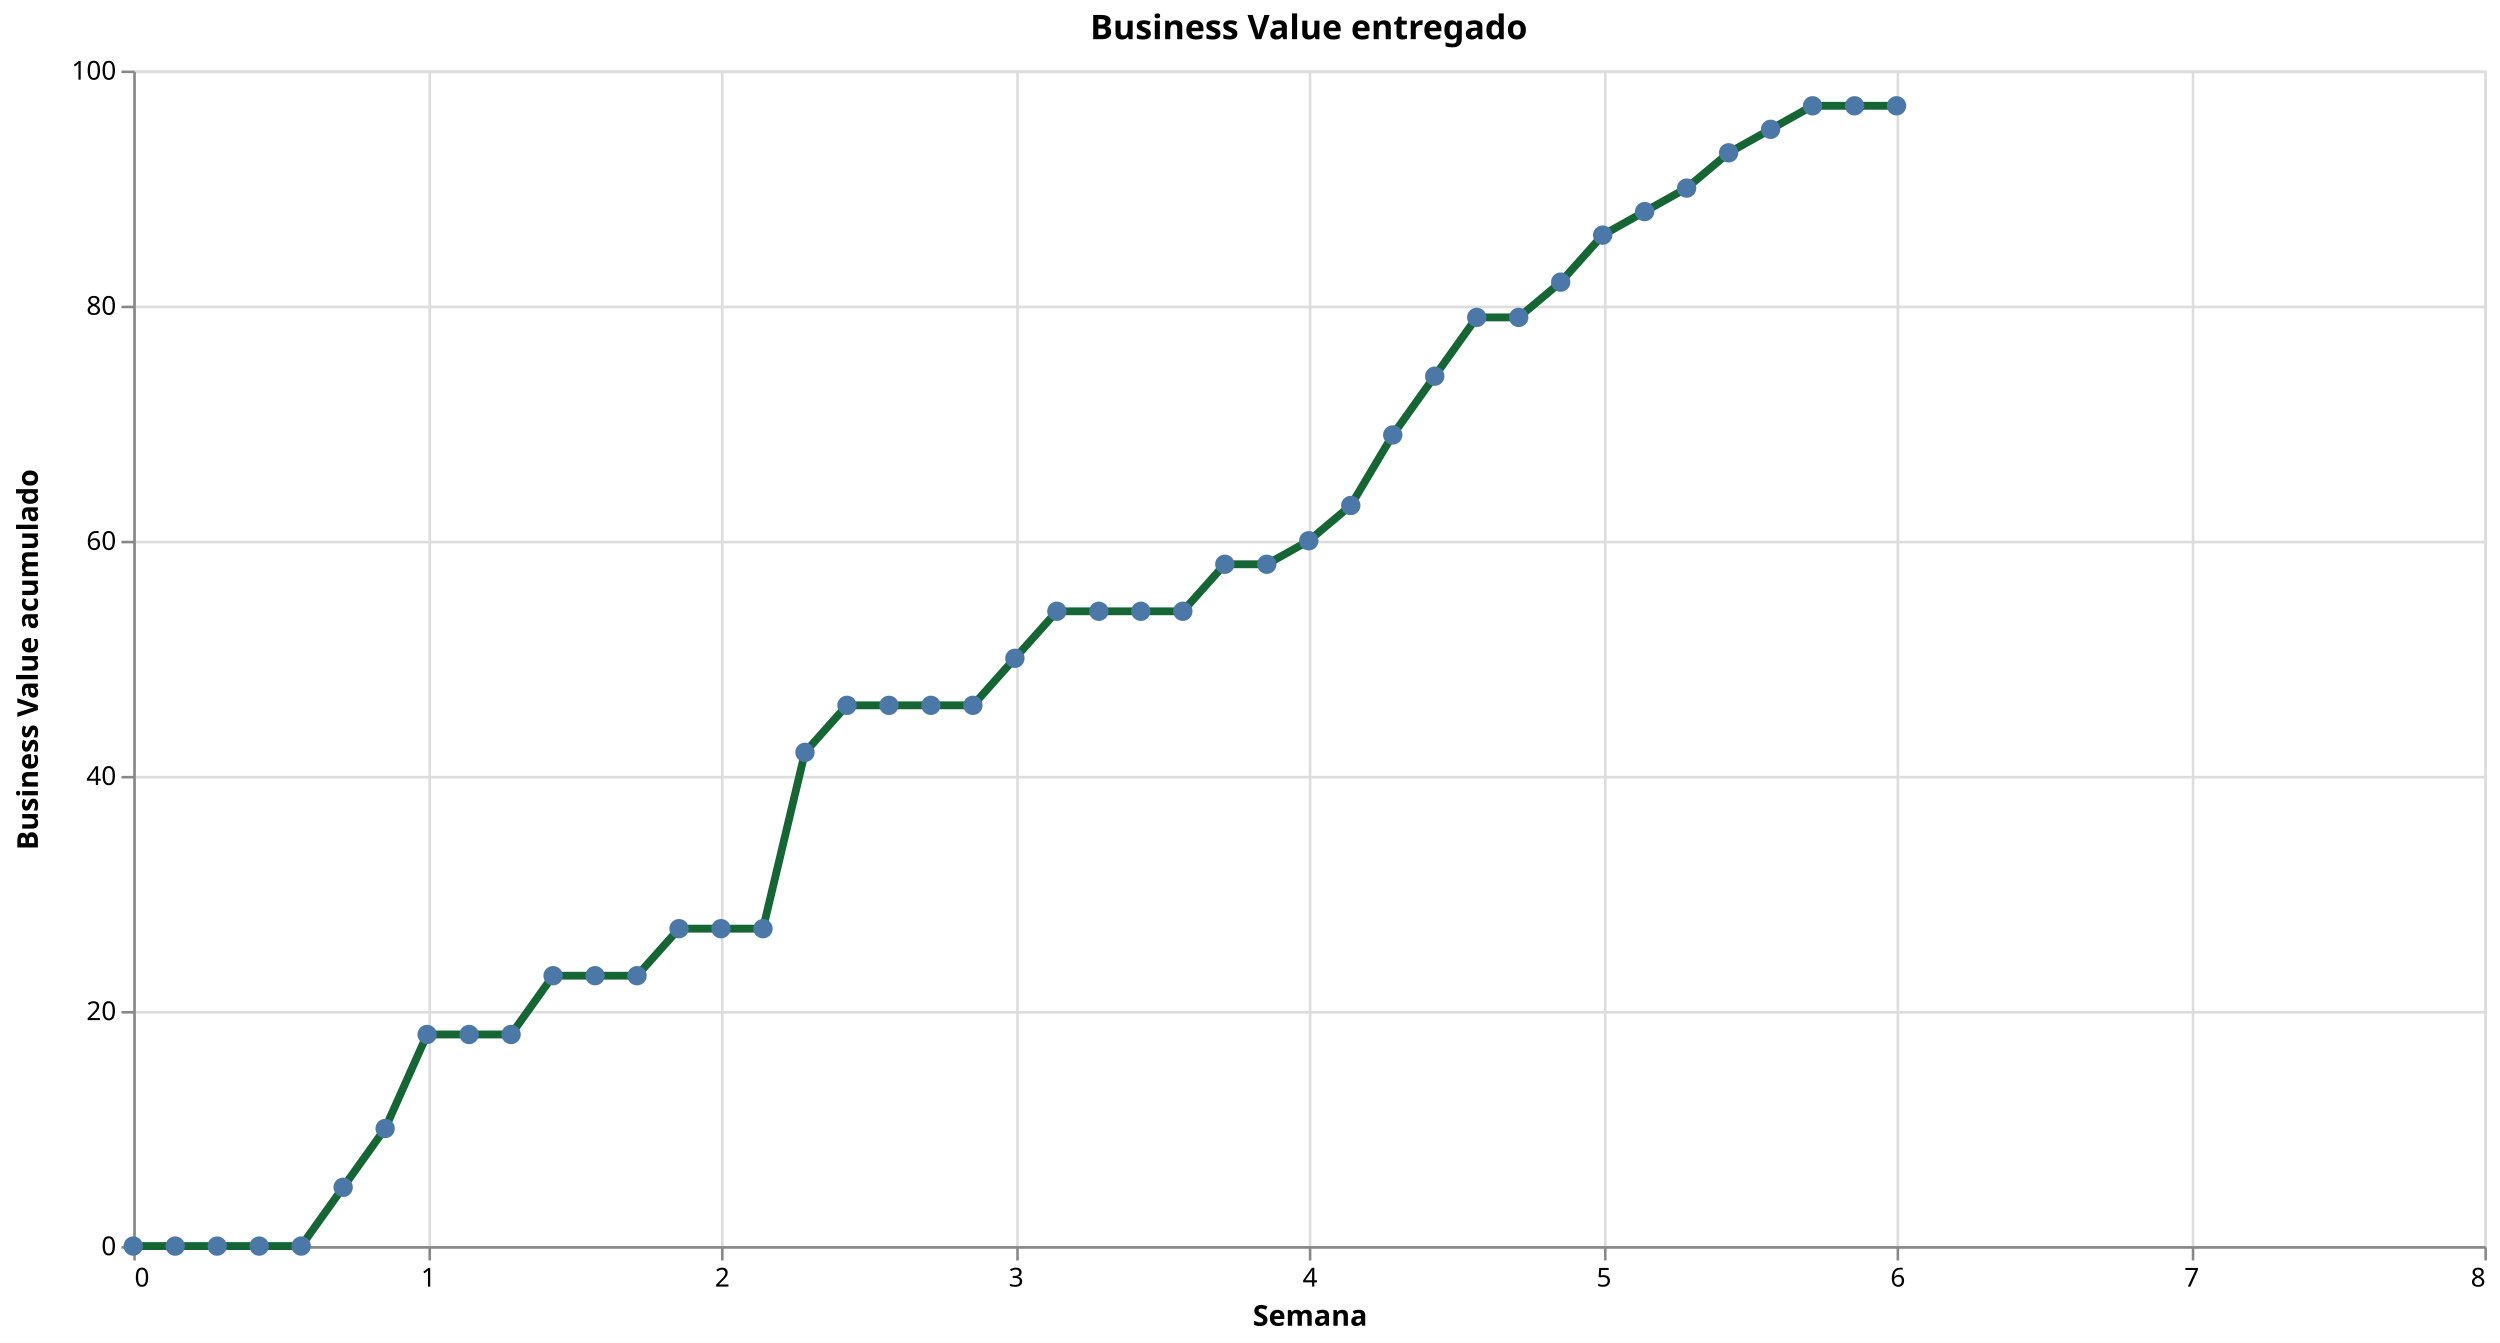
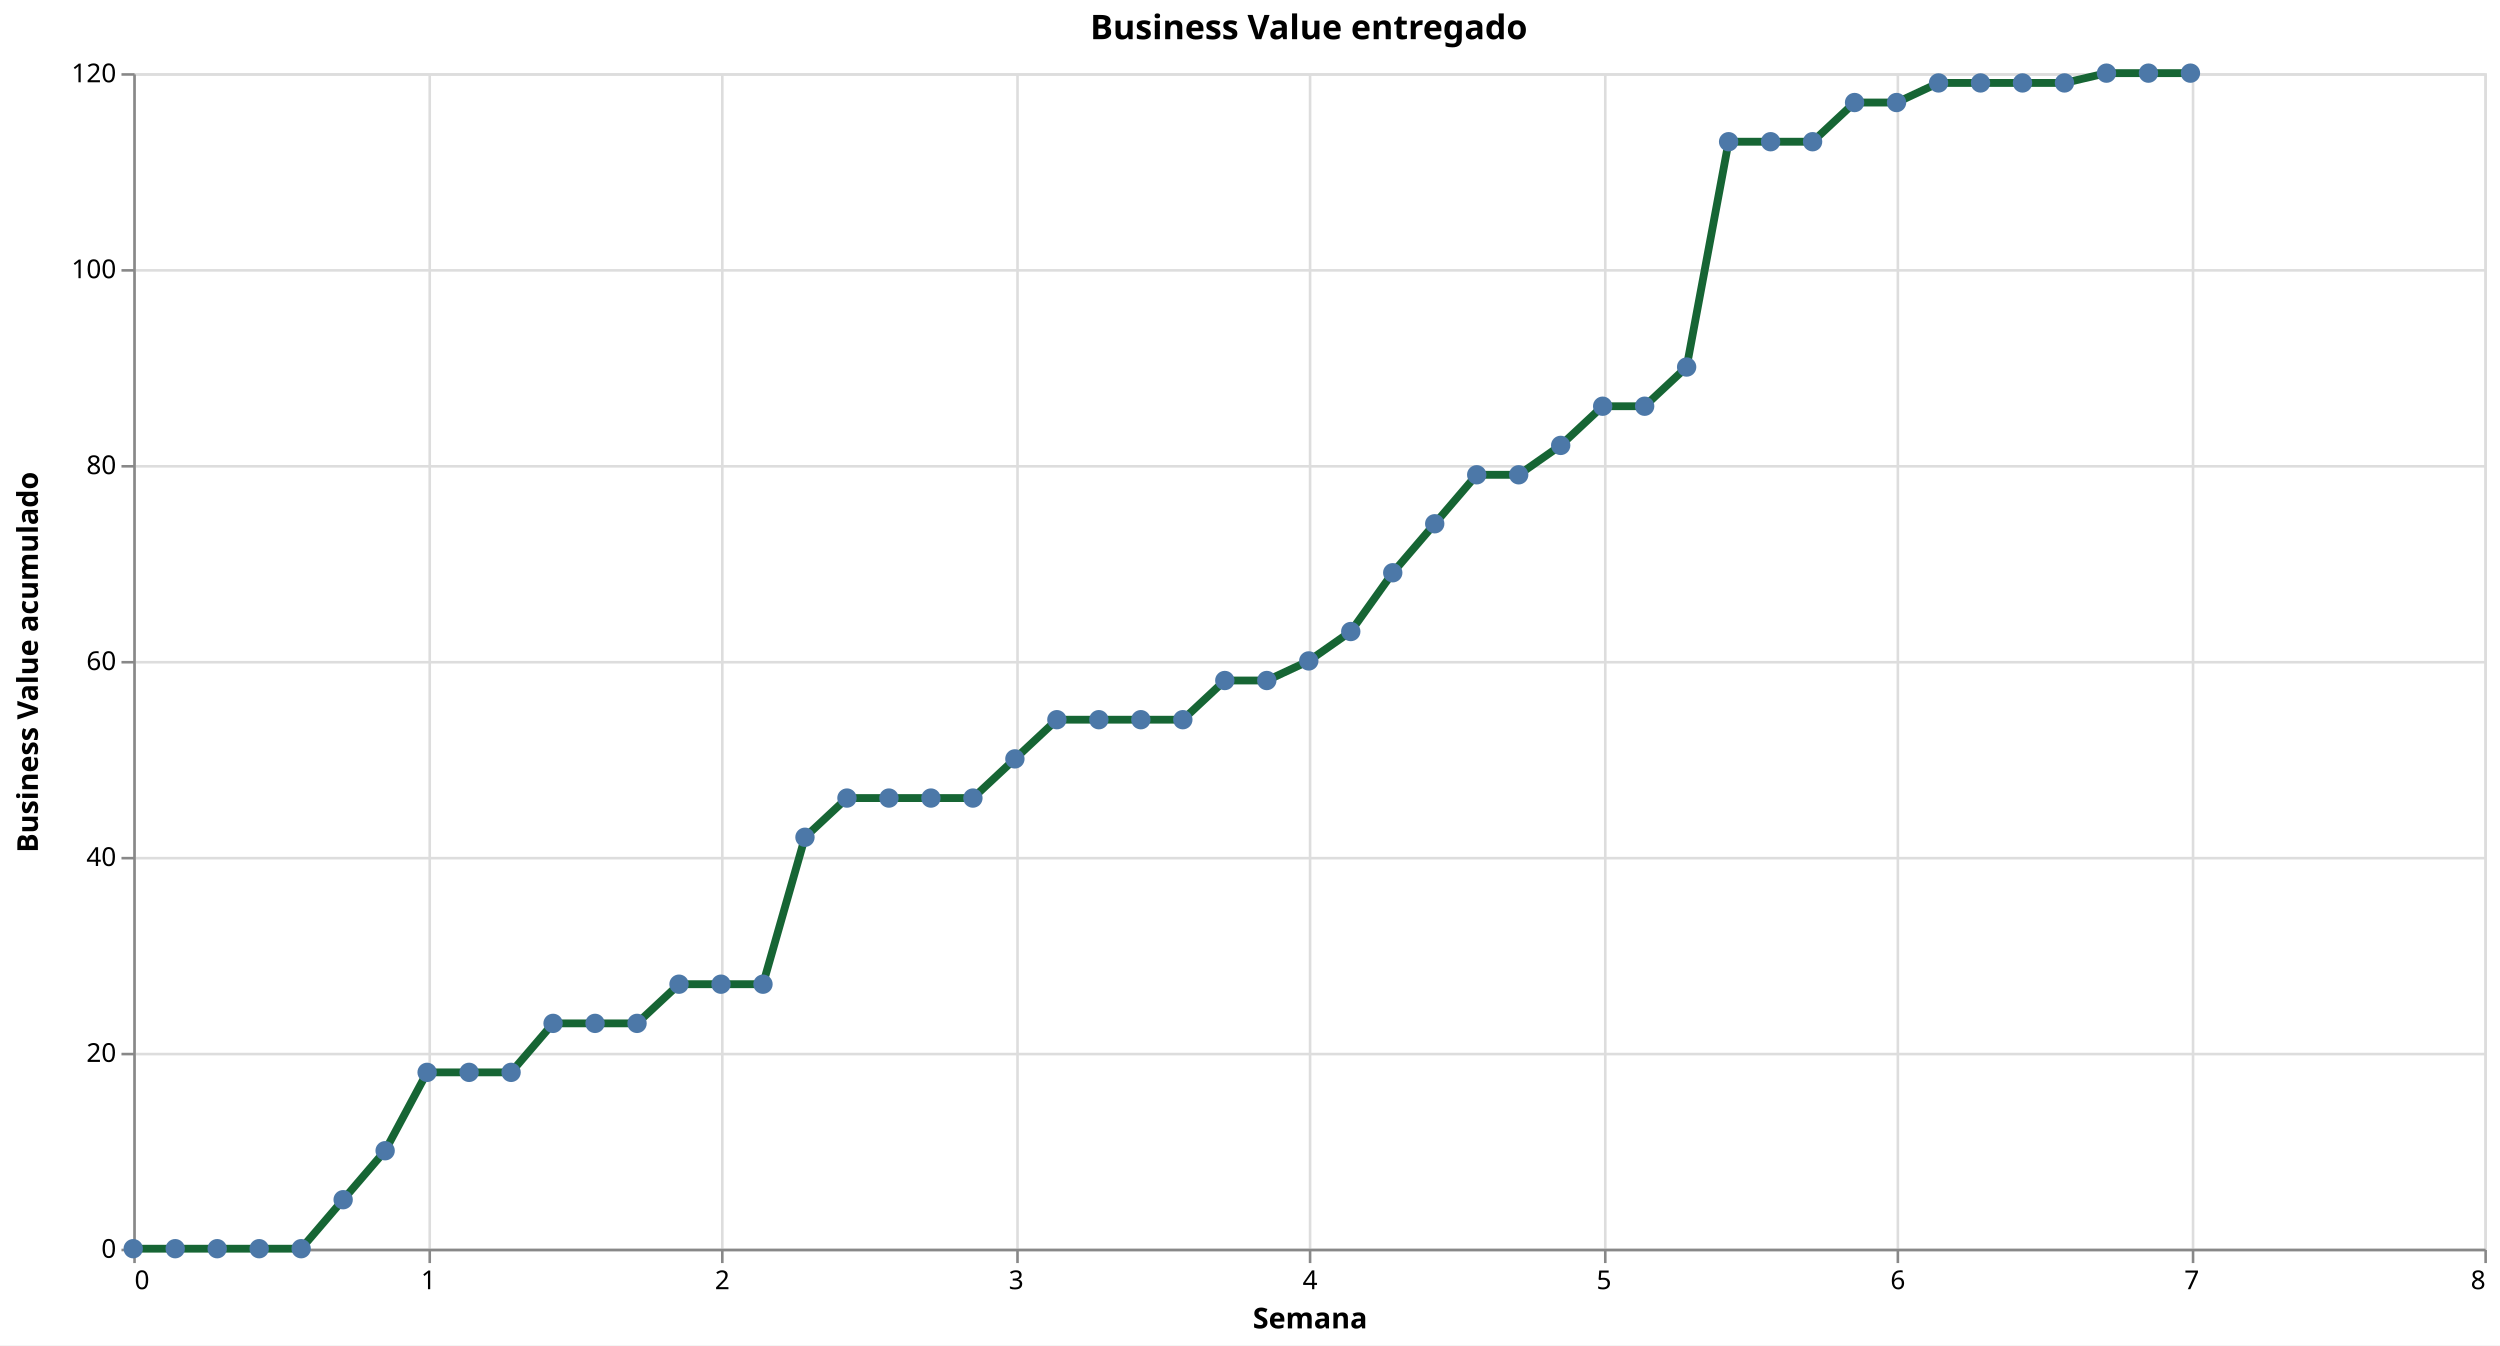
- <svg xmlns="http://www.w3.org/2000/svg" version="1.1" class="marks" width="957" height="514" viewBox="0 0 957 514">
-   <rect width="957" height="514" fill="white" />
-   <g fill="none" stroke-miterlimit="4" transform="translate(51,27)">
+ <svg xmlns="http://www.w3.org/2000/svg" version="1.1" class="marks" width="957" height="515" viewBox="0 0 957 515">
+   <rect width="957" height="515" fill="white" />
+   <g fill="none" stroke-miterlimit="4" transform="translate(51,28)">
    <g class="mark-group role-frame root" role="graphics-object" aria-roledescription="group mark container">
      <g transform="translate(0,0)">
        <path class="background" aria-hidden="true" d="M0.5,0.5h900v450h-900Z" stroke="#ddd" />
        <g>
          <g class="mark-group role-axis" aria-hidden="true">
            <g transform="translate(0.5,450.5)">
              <path class="background" aria-hidden="true" d="M0,0h0v0h0Z" pointer-events="none" />
              <g>
                <g class="mark-rule role-axis-grid" pointer-events="none">
                  <line transform="translate(0,-450)" x2="0" y2="450" stroke="#ddd" stroke-width="1" opacity="1" />
                  <line transform="translate(113,-450)" x2="0" y2="450" stroke="#ddd" stroke-width="1" opacity="1" />
                  <line transform="translate(225,-450)" x2="0" y2="450" stroke="#ddd" stroke-width="1" opacity="1" />
                  <line transform="translate(338,-450)" x2="0" y2="450" stroke="#ddd" stroke-width="1" opacity="1" />
                  <line transform="translate(450,-450)" x2="0" y2="450" stroke="#ddd" stroke-width="1" opacity="1" />
                  <line transform="translate(563,-450)" x2="0" y2="450" stroke="#ddd" stroke-width="1" opacity="1" />
                  <line transform="translate(675,-450)" x2="0" y2="450" stroke="#ddd" stroke-width="1" opacity="1" />
                  <line transform="translate(788,-450)" x2="0" y2="450" stroke="#ddd" stroke-width="1" opacity="1" />
                  <line transform="translate(900,-450)" x2="0" y2="450" stroke="#ddd" stroke-width="1" opacity="1" />
                </g>
              </g>
              <path class="foreground" aria-hidden="true" d="" pointer-events="none" display="none" />
            </g>
          </g>
          <g class="mark-group role-axis" aria-hidden="true">
            <g transform="translate(0.5,0.5)">
              <path class="background" aria-hidden="true" d="M0,0h0v0h0Z" pointer-events="none" />
              <g>
                <g class="mark-rule role-axis-grid" pointer-events="none">
                  <line transform="translate(0,450)" x2="900" y2="0" stroke="#ddd" stroke-width="1" opacity="1" />
-                   <line transform="translate(0,360)" x2="900" y2="0" stroke="#ddd" stroke-width="1" opacity="1" />
-                   <line transform="translate(0,270)" x2="900" y2="0" stroke="#ddd" stroke-width="1" opacity="1" />
-                   <line transform="translate(0,180)" x2="900" y2="0" stroke="#ddd" stroke-width="1" opacity="1" />
-                   <line transform="translate(0,90)" x2="900" y2="0" stroke="#ddd" stroke-width="1" opacity="1" />
+                   <line transform="translate(0,375)" x2="900" y2="0" stroke="#ddd" stroke-width="1" opacity="1" />
+                   <line transform="translate(0,300)" x2="900" y2="0" stroke="#ddd" stroke-width="1" opacity="1" />
+                   <line transform="translate(0,225)" x2="900" y2="0" stroke="#ddd" stroke-width="1" opacity="1" />
+                   <line transform="translate(0,150)" x2="900" y2="0" stroke="#ddd" stroke-width="1" opacity="1" />
+                   <line transform="translate(0,75)" x2="900" y2="0" stroke="#ddd" stroke-width="1" opacity="1" />
                  <line transform="translate(0,0)" x2="900" y2="0" stroke="#ddd" stroke-width="1" opacity="1" />
                </g>
              </g>
              <path class="foreground" aria-hidden="true" d="" pointer-events="none" display="none" />
            </g>
          </g>
          <g class="mark-group role-axis" role="graphics-symbol" aria-roledescription="axis" aria-label="X-axis titled 'Semana' for a linear scale with values from 0 to 8">
            <g transform="translate(0.5,450.5)">
              <path class="background" aria-hidden="true" d="M0,0h0v0h0Z" pointer-events="none" />
              <g>
                <g class="mark-rule role-axis-tick" pointer-events="none">
                  <line transform="translate(0,0)" x2="0" y2="5" stroke="#888" stroke-width="1" opacity="1" />
                  <line transform="translate(113,0)" x2="0" y2="5" stroke="#888" stroke-width="1" opacity="1" />
                  <line transform="translate(225,0)" x2="0" y2="5" stroke="#888" stroke-width="1" opacity="1" />
                  <line transform="translate(338,0)" x2="0" y2="5" stroke="#888" stroke-width="1" opacity="1" />
                  <line transform="translate(450,0)" x2="0" y2="5" stroke="#888" stroke-width="1" opacity="1" />
                  <line transform="translate(563,0)" x2="0" y2="5" stroke="#888" stroke-width="1" opacity="1" />
                  <line transform="translate(675,0)" x2="0" y2="5" stroke="#888" stroke-width="1" opacity="1" />
                  <line transform="translate(788,0)" x2="0" y2="5" stroke="#888" stroke-width="1" opacity="1" />
                  <line transform="translate(900,0)" x2="0" y2="5" stroke="#888" stroke-width="1" opacity="1" />
                </g>
                <g class="mark-text role-axis-label" pointer-events="none">
                  <text text-anchor="start" transform="translate(0,15)" font-family="sans-serif" font-size="10px" fill="#000" opacity="1">0</text>
                  <text text-anchor="middle" transform="translate(112.5,15)" font-family="sans-serif" font-size="10px" fill="#000" opacity="1">1</text>
                  <text text-anchor="middle" transform="translate(225,15)" font-family="sans-serif" font-size="10px" fill="#000" opacity="1">2</text>
                  <text text-anchor="middle" transform="translate(337.5,15)" font-family="sans-serif" font-size="10px" fill="#000" opacity="1">3</text>
                  <text text-anchor="middle" transform="translate(450,15)" font-family="sans-serif" font-size="10px" fill="#000" opacity="1">4</text>
                  <text text-anchor="middle" transform="translate(562.5,15)" font-family="sans-serif" font-size="10px" fill="#000" opacity="1">5</text>
                  <text text-anchor="middle" transform="translate(675,15)" font-family="sans-serif" font-size="10px" fill="#000" opacity="1">6</text>
                  <text text-anchor="middle" transform="translate(787.5,15)" font-family="sans-serif" font-size="10px" fill="#000" opacity="1">7</text>
                  <text text-anchor="end" transform="translate(900,15)" font-family="sans-serif" font-size="10px" fill="#000" opacity="1">8</text>
                </g>
                <g class="mark-rule role-axis-domain" pointer-events="none">
                  <line transform="translate(0,0)" x2="900" y2="0" stroke="#888" stroke-width="1" opacity="1" />
                </g>
                <g class="mark-text role-axis-title" pointer-events="none">
                  <text text-anchor="middle" transform="translate(450,30)" font-family="sans-serif" font-size="11px" font-weight="bold" fill="#000" opacity="1">Semana</text>
                </g>
              </g>
              <path class="foreground" aria-hidden="true" d="" pointer-events="none" display="none" />
            </g>
          </g>
-           <g class="mark-group role-axis" role="graphics-symbol" aria-roledescription="axis" aria-label="Y-axis titled 'Business Value acumulado' for a linear scale with values from 0 to 100">
+           <g class="mark-group role-axis" role="graphics-symbol" aria-roledescription="axis" aria-label="Y-axis titled 'Business Value acumulado' for a linear scale with values from 0 to 120">
            <g transform="translate(0.5,0.5)">
              <path class="background" aria-hidden="true" d="M0,0h0v0h0Z" pointer-events="none" />
              <g>
                <g class="mark-rule role-axis-tick" pointer-events="none">
                  <line transform="translate(0,450)" x2="-5" y2="0" stroke="#888" stroke-width="1" opacity="1" />
-                   <line transform="translate(0,360)" x2="-5" y2="0" stroke="#888" stroke-width="1" opacity="1" />
-                   <line transform="translate(0,270)" x2="-5" y2="0" stroke="#888" stroke-width="1" opacity="1" />
-                   <line transform="translate(0,180)" x2="-5" y2="0" stroke="#888" stroke-width="1" opacity="1" />
-                   <line transform="translate(0,90)" x2="-5" y2="0" stroke="#888" stroke-width="1" opacity="1" />
+                   <line transform="translate(0,375)" x2="-5" y2="0" stroke="#888" stroke-width="1" opacity="1" />
+                   <line transform="translate(0,300)" x2="-5" y2="0" stroke="#888" stroke-width="1" opacity="1" />
+                   <line transform="translate(0,225)" x2="-5" y2="0" stroke="#888" stroke-width="1" opacity="1" />
+                   <line transform="translate(0,150)" x2="-5" y2="0" stroke="#888" stroke-width="1" opacity="1" />
+                   <line transform="translate(0,75)" x2="-5" y2="0" stroke="#888" stroke-width="1" opacity="1" />
                  <line transform="translate(0,0)" x2="-5" y2="0" stroke="#888" stroke-width="1" opacity="1" />
                </g>
                <g class="mark-text role-axis-label" pointer-events="none">
                  <text text-anchor="end" transform="translate(-7,453)" font-family="sans-serif" font-size="10px" fill="#000" opacity="1">0</text>
-                   <text text-anchor="end" transform="translate(-7,363)" font-family="sans-serif" font-size="10px" fill="#000" opacity="1">20</text>
-                   <text text-anchor="end" transform="translate(-7,273)" font-family="sans-serif" font-size="10px" fill="#000" opacity="1">40</text>
-                   <text text-anchor="end" transform="translate(-7,183)" font-family="sans-serif" font-size="10px" fill="#000" opacity="1">60</text>
-                   <text text-anchor="end" transform="translate(-7,93)" font-family="sans-serif" font-size="10px" fill="#000" opacity="1">80</text>
-                   <text text-anchor="end" transform="translate(-7,3)" font-family="sans-serif" font-size="10px" fill="#000" opacity="1">100</text>
+                   <text text-anchor="end" transform="translate(-7,378)" font-family="sans-serif" font-size="10px" fill="#000" opacity="1">20</text>
+                   <text text-anchor="end" transform="translate(-7,303)" font-family="sans-serif" font-size="10px" fill="#000" opacity="1">40</text>
+                   <text text-anchor="end" transform="translate(-7,228)" font-family="sans-serif" font-size="10px" fill="#000" opacity="1">60</text>
+                   <text text-anchor="end" transform="translate(-7,153)" font-family="sans-serif" font-size="10px" fill="#000" opacity="1">80</text>
+                   <text text-anchor="end" transform="translate(-7,78)" font-family="sans-serif" font-size="10px" fill="#000" opacity="1">100</text>
+                   <text text-anchor="end" transform="translate(-7,3)" font-family="sans-serif" font-size="10px" fill="#000" opacity="1">120</text>
                </g>
                <g class="mark-rule role-axis-domain" pointer-events="none">
                  <line transform="translate(0,450)" x2="0" y2="-450" stroke="#888" stroke-width="1" opacity="1" />
                </g>
                <g class="mark-text role-axis-title" pointer-events="none">
                  <text text-anchor="middle" transform="translate(-35,225) rotate(-90) translate(0,-2)" font-family="sans-serif" font-size="11px" font-weight="bold" fill="#000" opacity="1">Business Value acumulado</text>
                </g>
              </g>
              <path class="foreground" aria-hidden="true" d="" pointer-events="none" display="none" />
            </g>
          </g>
          <g class="mark-line role-mark layer_0_marks" role="graphics-object" aria-roledescription="line mark container">
-             <path aria-label="Semana: 0; Business Value acumulado: 0; Día: 0" role="graphics-symbol" aria-roledescription="line mark" d="M0,450L16.071,450L32.143,450L48.214,450L64.286,450L80.357,427.5L96.429,405L112.5,369L128.571,369L144.643,369L160.714,346.5L176.786,346.5L192.857,346.5L208.929,328.5L225,328.5L241.071,328.5L257.143,261L273.214,243L289.286,243L305.357,243L321.429,243L337.5,225L353.571,207L369.643,207L385.714,207L401.786,207L417.857,189L433.929,189L450,180L466.071,166.5L482.143,139.5L498.214,117L514.286,94.5L530.357,94.5L546.429,81L562.5,63L578.571,54L594.643,45L610.714,31.5L626.786,22.5L642.857,13.5L658.929,13.5L675,13.5" stroke="#166534" stroke-width="3" />
+             <path aria-label="Semana: 0; Business Value acumulado: 0; Día: 0" role="graphics-symbol" aria-roledescription="line mark" d="M0,450L16.071,450L32.143,450L48.214,450L64.286,450L80.357,431.25L96.429,412.5L112.5,382.5L128.571,382.5L144.643,382.5L160.714,363.75L176.786,363.75L192.857,363.75L208.929,348.75L225,348.75L241.071,348.75L257.143,292.5L273.214,277.5L289.286,277.5L305.357,277.5L321.429,277.5L337.5,262.5L353.571,247.5L369.643,247.5L385.714,247.5L401.786,247.5L417.857,232.5L433.929,232.5L450,225L466.071,213.75L482.143,191.25L498.214,172.5L514.286,153.75L530.357,153.75L546.429,142.5L562.5,127.5L578.571,127.5L594.643,112.5L610.714,26.25L626.786,26.25L642.857,26.25L658.929,11.25L675,11.25L691.071,3.75L707.143,3.75L723.214,3.75L739.286,3.75L755.357,0L771.429,0L787.5,0" stroke="#166534" stroke-width="3" />
          </g>
          <g class="mark-symbol role-mark layer_1_marks" role="graphics-object" aria-roledescription="symbol mark container">
            <path aria-label="Semana: 0; Business Value acumulado: 0; Día: 0" role="graphics-symbol" aria-roledescription="point" transform="translate(0,450)" d="M3.708,0A3.708,3.708,0,1,1,-3.708,0A3.708,3.708,0,1,1,3.708,0" fill="#4c78a8" stroke-width="2" opacity="1" />
            <path aria-label="Semana: 0; Business Value acumulado: 0; Día: 1" role="graphics-symbol" aria-roledescription="point" transform="translate(16.07143,450)" d="M3.708,0A3.708,3.708,0,1,1,-3.708,0A3.708,3.708,0,1,1,3.708,0" fill="#4c78a8" stroke-width="2" opacity="1" />
            <path aria-label="Semana: 0; Business Value acumulado: 0; Día: 2" role="graphics-symbol" aria-roledescription="point" transform="translate(32.14286,450)" d="M3.708,0A3.708,3.708,0,1,1,-3.708,0A3.708,3.708,0,1,1,3.708,0" fill="#4c78a8" stroke-width="2" opacity="1" />
            <path aria-label="Semana: 0; Business Value acumulado: 0; Día: 3" role="graphics-symbol" aria-roledescription="point" transform="translate(48.21429,450)" d="M3.708,0A3.708,3.708,0,1,1,-3.708,0A3.708,3.708,0,1,1,3.708,0" fill="#4c78a8" stroke-width="2" opacity="1" />
            <path aria-label="Semana: 1; Business Value acumulado: 0; Día: 4" role="graphics-symbol" aria-roledescription="point" transform="translate(64.28571,450)" d="M3.708,0A3.708,3.708,0,1,1,-3.708,0A3.708,3.708,0,1,1,3.708,0" fill="#4c78a8" stroke-width="2" opacity="1" />
-             <path aria-label="Semana: 1; Business Value acumulado: 5; Día: 5" role="graphics-symbol" aria-roledescription="point" transform="translate(80.35714,427.5)" d="M3.708,0A3.708,3.708,0,1,1,-3.708,0A3.708,3.708,0,1,1,3.708,0" fill="#4c78a8" stroke-width="2" opacity="1" />
-             <path aria-label="Semana: 1; Business Value acumulado: 10; Día: 6" role="graphics-symbol" aria-roledescription="point" transform="translate(96.42857,405)" d="M3.708,0A3.708,3.708,0,1,1,-3.708,0A3.708,3.708,0,1,1,3.708,0" fill="#4c78a8" stroke-width="2" opacity="1" />
-             <path aria-label="Semana: 1; Business Value acumulado: 18; Día: 7" role="graphics-symbol" aria-roledescription="point" transform="translate(112.5,369)" d="M3.708,0A3.708,3.708,0,1,1,-3.708,0A3.708,3.708,0,1,1,3.708,0" fill="#4c78a8" stroke-width="2" opacity="1" />
-             <path aria-label="Semana: 1; Business Value acumulado: 18; Día: 8" role="graphics-symbol" aria-roledescription="point" transform="translate(128.5714,369)" d="M3.708,0A3.708,3.708,0,1,1,-3.708,0A3.708,3.708,0,1,1,3.708,0" fill="#4c78a8" stroke-width="2" opacity="1" />
-             <path aria-label="Semana: 1; Business Value acumulado: 18; Día: 9" role="graphics-symbol" aria-roledescription="point" transform="translate(144.6429,369)" d="M3.708,0A3.708,3.708,0,1,1,-3.708,0A3.708,3.708,0,1,1,3.708,0" fill="#4c78a8" stroke-width="2" opacity="1" />
-             <path aria-label="Semana: 1; Business Value acumulado: 23; Día: 10" role="graphics-symbol" aria-roledescription="point" transform="translate(160.7143,346.5)" d="M3.708,0A3.708,3.708,0,1,1,-3.708,0A3.708,3.708,0,1,1,3.708,0" fill="#4c78a8" stroke-width="2" opacity="1" />
-             <path aria-label="Semana: 2; Business Value acumulado: 23; Día: 11" role="graphics-symbol" aria-roledescription="point" transform="translate(176.7857,346.5)" d="M3.708,0A3.708,3.708,0,1,1,-3.708,0A3.708,3.708,0,1,1,3.708,0" fill="#4c78a8" stroke-width="2" opacity="1" />
-             <path aria-label="Semana: 2; Business Value acumulado: 23; Día: 12" role="graphics-symbol" aria-roledescription="point" transform="translate(192.8571,346.5)" d="M3.708,0A3.708,3.708,0,1,1,-3.708,0A3.708,3.708,0,1,1,3.708,0" fill="#4c78a8" stroke-width="2" opacity="1" />
-             <path aria-label="Semana: 2; Business Value acumulado: 27; Día: 13" role="graphics-symbol" aria-roledescription="point" transform="translate(208.9286,328.5)" d="M3.708,0A3.708,3.708,0,1,1,-3.708,0A3.708,3.708,0,1,1,3.708,0" fill="#4c78a8" stroke-width="2" opacity="1" />
-             <path aria-label="Semana: 2; Business Value acumulado: 27; Día: 14" role="graphics-symbol" aria-roledescription="point" transform="translate(225,328.5)" d="M3.708,0A3.708,3.708,0,1,1,-3.708,0A3.708,3.708,0,1,1,3.708,0" fill="#4c78a8" stroke-width="2" opacity="1" />
-             <path aria-label="Semana: 2; Business Value acumulado: 27; Día: 15" role="graphics-symbol" aria-roledescription="point" transform="translate(241.0714,328.5)" d="M3.708,0A3.708,3.708,0,1,1,-3.708,0A3.708,3.708,0,1,1,3.708,0" fill="#4c78a8" stroke-width="2" opacity="1" />
-             <path aria-label="Semana: 2; Business Value acumulado: 42; Día: 16" role="graphics-symbol" aria-roledescription="point" transform="translate(257.1429,261)" d="M3.708,0A3.708,3.708,0,1,1,-3.708,0A3.708,3.708,0,1,1,3.708,0" fill="#4c78a8" stroke-width="2" opacity="1" />
-             <path aria-label="Semana: 2; Business Value acumulado: 46; Día: 17" role="graphics-symbol" aria-roledescription="point" transform="translate(273.2143,243)" d="M3.708,0A3.708,3.708,0,1,1,-3.708,0A3.708,3.708,0,1,1,3.708,0" fill="#4c78a8" stroke-width="2" opacity="1" />
-             <path aria-label="Semana: 3; Business Value acumulado: 46; Día: 18" role="graphics-symbol" aria-roledescription="point" transform="translate(289.2857,243)" d="M3.708,0A3.708,3.708,0,1,1,-3.708,0A3.708,3.708,0,1,1,3.708,0" fill="#4c78a8" stroke-width="2" opacity="1" />
-             <path aria-label="Semana: 3; Business Value acumulado: 46; Día: 19" role="graphics-symbol" aria-roledescription="point" transform="translate(305.3571,243)" d="M3.708,0A3.708,3.708,0,1,1,-3.708,0A3.708,3.708,0,1,1,3.708,0" fill="#4c78a8" stroke-width="2" opacity="1" />
-             <path aria-label="Semana: 3; Business Value acumulado: 46; Día: 20" role="graphics-symbol" aria-roledescription="point" transform="translate(321.4286,243)" d="M3.708,0A3.708,3.708,0,1,1,-3.708,0A3.708,3.708,0,1,1,3.708,0" fill="#4c78a8" stroke-width="2" opacity="1" />
-             <path aria-label="Semana: 3; Business Value acumulado: 50; Día: 21" role="graphics-symbol" aria-roledescription="point" transform="translate(337.5,225)" d="M3.708,0A3.708,3.708,0,1,1,-3.708,0A3.708,3.708,0,1,1,3.708,0" fill="#4c78a8" stroke-width="2" opacity="1" />
-             <path aria-label="Semana: 3; Business Value acumulado: 54; Día: 22" role="graphics-symbol" aria-roledescription="point" transform="translate(353.5714,207)" d="M3.708,0A3.708,3.708,0,1,1,-3.708,0A3.708,3.708,0,1,1,3.708,0" fill="#4c78a8" stroke-width="2" opacity="1" />
-             <path aria-label="Semana: 3; Business Value acumulado: 54; Día: 23" role="graphics-symbol" aria-roledescription="point" transform="translate(369.6429,207)" d="M3.708,0A3.708,3.708,0,1,1,-3.708,0A3.708,3.708,0,1,1,3.708,0" fill="#4c78a8" stroke-width="2" opacity="1" />
-             <path aria-label="Semana: 3; Business Value acumulado: 54; Día: 24" role="graphics-symbol" aria-roledescription="point" transform="translate(385.7143,207)" d="M3.708,0A3.708,3.708,0,1,1,-3.708,0A3.708,3.708,0,1,1,3.708,0" fill="#4c78a8" stroke-width="2" opacity="1" />
-             <path aria-label="Semana: 4; Business Value acumulado: 54; Día: 25" role="graphics-symbol" aria-roledescription="point" transform="translate(401.7857,207)" d="M3.708,0A3.708,3.708,0,1,1,-3.708,0A3.708,3.708,0,1,1,3.708,0" fill="#4c78a8" stroke-width="2" opacity="1" />
-             <path aria-label="Semana: 4; Business Value acumulado: 58; Día: 26" role="graphics-symbol" aria-roledescription="point" transform="translate(417.8571,189)" d="M3.708,0A3.708,3.708,0,1,1,-3.708,0A3.708,3.708,0,1,1,3.708,0" fill="#4c78a8" stroke-width="2" opacity="1" />
-             <path aria-label="Semana: 4; Business Value acumulado: 58; Día: 27" role="graphics-symbol" aria-roledescription="point" transform="translate(433.9286,189)" d="M3.708,0A3.708,3.708,0,1,1,-3.708,0A3.708,3.708,0,1,1,3.708,0" fill="#4c78a8" stroke-width="2" opacity="1" />
-             <path aria-label="Semana: 4; Business Value acumulado: 60; Día: 28" role="graphics-symbol" aria-roledescription="point" transform="translate(450,180)" d="M3.708,0A3.708,3.708,0,1,1,-3.708,0A3.708,3.708,0,1,1,3.708,0" fill="#4c78a8" stroke-width="2" opacity="1" />
-             <path aria-label="Semana: 4; Business Value acumulado: 63; Día: 29" role="graphics-symbol" aria-roledescription="point" transform="translate(466.0714,166.5)" d="M3.708,0A3.708,3.708,0,1,1,-3.708,0A3.708,3.708,0,1,1,3.708,0" fill="#4c78a8" stroke-width="2" opacity="1" />
-             <path aria-label="Semana: 4; Business Value acumulado: 69; Día: 30" role="graphics-symbol" aria-roledescription="point" transform="translate(482.1429,139.5)" d="M3.708,0A3.708,3.708,0,1,1,-3.708,0A3.708,3.708,0,1,1,3.708,0" fill="#4c78a8" stroke-width="2" opacity="1" />
-             <path aria-label="Semana: 4; Business Value acumulado: 74; Día: 31" role="graphics-symbol" aria-roledescription="point" transform="translate(498.2143,117)" d="M3.708,0A3.708,3.708,0,1,1,-3.708,0A3.708,3.708,0,1,1,3.708,0" fill="#4c78a8" stroke-width="2" opacity="1" />
-             <path aria-label="Semana: 5; Business Value acumulado: 79; Día: 32" role="graphics-symbol" aria-roledescription="point" transform="translate(514.2857,94.5)" d="M3.708,0A3.708,3.708,0,1,1,-3.708,0A3.708,3.708,0,1,1,3.708,0" fill="#4c78a8" stroke-width="2" opacity="1" />
-             <path aria-label="Semana: 5; Business Value acumulado: 79; Día: 33" role="graphics-symbol" aria-roledescription="point" transform="translate(530.3571,94.5)" d="M3.708,0A3.708,3.708,0,1,1,-3.708,0A3.708,3.708,0,1,1,3.708,0" fill="#4c78a8" stroke-width="2" opacity="1" />
-             <path aria-label="Semana: 5; Business Value acumulado: 82; Día: 34" role="graphics-symbol" aria-roledescription="point" transform="translate(546.4286,81)" d="M3.708,0A3.708,3.708,0,1,1,-3.708,0A3.708,3.708,0,1,1,3.708,0" fill="#4c78a8" stroke-width="2" opacity="1" />
-             <path aria-label="Semana: 5; Business Value acumulado: 86; Día: 35" role="graphics-symbol" aria-roledescription="point" transform="translate(562.5,63)" d="M3.708,0A3.708,3.708,0,1,1,-3.708,0A3.708,3.708,0,1,1,3.708,0" fill="#4c78a8" stroke-width="2" opacity="1" />
-             <path aria-label="Semana: 5; Business Value acumulado: 88; Día: 36" role="graphics-symbol" aria-roledescription="point" transform="translate(578.5714,54)" d="M3.708,0A3.708,3.708,0,1,1,-3.708,0A3.708,3.708,0,1,1,3.708,0" fill="#4c78a8" stroke-width="2" opacity="1" />
-             <path aria-label="Semana: 5; Business Value acumulado: 90; Día: 37" role="graphics-symbol" aria-roledescription="point" transform="translate(594.6429,45)" d="M3.708,0A3.708,3.708,0,1,1,-3.708,0A3.708,3.708,0,1,1,3.708,0" fill="#4c78a8" stroke-width="2" opacity="1" />
-             <path aria-label="Semana: 5; Business Value acumulado: 93; Día: 38" role="graphics-symbol" aria-roledescription="point" transform="translate(610.7143,31.5)" d="M3.708,0A3.708,3.708,0,1,1,-3.708,0A3.708,3.708,0,1,1,3.708,0" fill="#4c78a8" stroke-width="2" opacity="1" />
-             <path aria-label="Semana: 6; Business Value acumulado: 95; Día: 39" role="graphics-symbol" aria-roledescription="point" transform="translate(626.7857,22.5)" d="M3.708,0A3.708,3.708,0,1,1,-3.708,0A3.708,3.708,0,1,1,3.708,0" fill="#4c78a8" stroke-width="2" opacity="1" />
-             <path aria-label="Semana: 6; Business Value acumulado: 97; Día: 40" role="graphics-symbol" aria-roledescription="point" transform="translate(642.8571,13.5)" d="M3.708,0A3.708,3.708,0,1,1,-3.708,0A3.708,3.708,0,1,1,3.708,0" fill="#4c78a8" stroke-width="2" opacity="1" />
-             <path aria-label="Semana: 6; Business Value acumulado: 97; Día: 41" role="graphics-symbol" aria-roledescription="point" transform="translate(658.9286,13.5)" d="M3.708,0A3.708,3.708,0,1,1,-3.708,0A3.708,3.708,0,1,1,3.708,0" fill="#4c78a8" stroke-width="2" opacity="1" />
-             <path aria-label="Semana: 6; Business Value acumulado: 97; Día: 42" role="graphics-symbol" aria-roledescription="point" transform="translate(675,13.5)" d="M3.708,0A3.708,3.708,0,1,1,-3.708,0A3.708,3.708,0,1,1,3.708,0" fill="#4c78a8" stroke-width="2" opacity="1" />
+             <path aria-label="Semana: 1; Business Value acumulado: 5; Día: 5" role="graphics-symbol" aria-roledescription="point" transform="translate(80.35714,431.25)" d="M3.708,0A3.708,3.708,0,1,1,-3.708,0A3.708,3.708,0,1,1,3.708,0" fill="#4c78a8" stroke-width="2" opacity="1" />
+             <path aria-label="Semana: 1; Business Value acumulado: 10; Día: 6" role="graphics-symbol" aria-roledescription="point" transform="translate(96.42857,412.5)" d="M3.708,0A3.708,3.708,0,1,1,-3.708,0A3.708,3.708,0,1,1,3.708,0" fill="#4c78a8" stroke-width="2" opacity="1" />
+             <path aria-label="Semana: 1; Business Value acumulado: 18; Día: 7" role="graphics-symbol" aria-roledescription="point" transform="translate(112.5,382.5)" d="M3.708,0A3.708,3.708,0,1,1,-3.708,0A3.708,3.708,0,1,1,3.708,0" fill="#4c78a8" stroke-width="2" opacity="1" />
+             <path aria-label="Semana: 1; Business Value acumulado: 18; Día: 8" role="graphics-symbol" aria-roledescription="point" transform="translate(128.5714,382.5)" d="M3.708,0A3.708,3.708,0,1,1,-3.708,0A3.708,3.708,0,1,1,3.708,0" fill="#4c78a8" stroke-width="2" opacity="1" />
+             <path aria-label="Semana: 1; Business Value acumulado: 18; Día: 9" role="graphics-symbol" aria-roledescription="point" transform="translate(144.6429,382.5)" d="M3.708,0A3.708,3.708,0,1,1,-3.708,0A3.708,3.708,0,1,1,3.708,0" fill="#4c78a8" stroke-width="2" opacity="1" />
+             <path aria-label="Semana: 1; Business Value acumulado: 23; Día: 10" role="graphics-symbol" aria-roledescription="point" transform="translate(160.7143,363.75)" d="M3.708,0A3.708,3.708,0,1,1,-3.708,0A3.708,3.708,0,1,1,3.708,0" fill="#4c78a8" stroke-width="2" opacity="1" />
+             <path aria-label="Semana: 2; Business Value acumulado: 23; Día: 11" role="graphics-symbol" aria-roledescription="point" transform="translate(176.7857,363.75)" d="M3.708,0A3.708,3.708,0,1,1,-3.708,0A3.708,3.708,0,1,1,3.708,0" fill="#4c78a8" stroke-width="2" opacity="1" />
+             <path aria-label="Semana: 2; Business Value acumulado: 23; Día: 12" role="graphics-symbol" aria-roledescription="point" transform="translate(192.8571,363.75)" d="M3.708,0A3.708,3.708,0,1,1,-3.708,0A3.708,3.708,0,1,1,3.708,0" fill="#4c78a8" stroke-width="2" opacity="1" />
+             <path aria-label="Semana: 2; Business Value acumulado: 27; Día: 13" role="graphics-symbol" aria-roledescription="point" transform="translate(208.9286,348.75)" d="M3.708,0A3.708,3.708,0,1,1,-3.708,0A3.708,3.708,0,1,1,3.708,0" fill="#4c78a8" stroke-width="2" opacity="1" />
+             <path aria-label="Semana: 2; Business Value acumulado: 27; Día: 14" role="graphics-symbol" aria-roledescription="point" transform="translate(225,348.75)" d="M3.708,0A3.708,3.708,0,1,1,-3.708,0A3.708,3.708,0,1,1,3.708,0" fill="#4c78a8" stroke-width="2" opacity="1" />
+             <path aria-label="Semana: 2; Business Value acumulado: 27; Día: 15" role="graphics-symbol" aria-roledescription="point" transform="translate(241.0714,348.75)" d="M3.708,0A3.708,3.708,0,1,1,-3.708,0A3.708,3.708,0,1,1,3.708,0" fill="#4c78a8" stroke-width="2" opacity="1" />
+             <path aria-label="Semana: 2; Business Value acumulado: 42; Día: 16" role="graphics-symbol" aria-roledescription="point" transform="translate(257.1429,292.5)" d="M3.708,0A3.708,3.708,0,1,1,-3.708,0A3.708,3.708,0,1,1,3.708,0" fill="#4c78a8" stroke-width="2" opacity="1" />
+             <path aria-label="Semana: 2; Business Value acumulado: 46; Día: 17" role="graphics-symbol" aria-roledescription="point" transform="translate(273.2143,277.5)" d="M3.708,0A3.708,3.708,0,1,1,-3.708,0A3.708,3.708,0,1,1,3.708,0" fill="#4c78a8" stroke-width="2" opacity="1" />
+             <path aria-label="Semana: 3; Business Value acumulado: 46; Día: 18" role="graphics-symbol" aria-roledescription="point" transform="translate(289.2857,277.5)" d="M3.708,0A3.708,3.708,0,1,1,-3.708,0A3.708,3.708,0,1,1,3.708,0" fill="#4c78a8" stroke-width="2" opacity="1" />
+             <path aria-label="Semana: 3; Business Value acumulado: 46; Día: 19" role="graphics-symbol" aria-roledescription="point" transform="translate(305.3571,277.5)" d="M3.708,0A3.708,3.708,0,1,1,-3.708,0A3.708,3.708,0,1,1,3.708,0" fill="#4c78a8" stroke-width="2" opacity="1" />
+             <path aria-label="Semana: 3; Business Value acumulado: 46; Día: 20" role="graphics-symbol" aria-roledescription="point" transform="translate(321.4286,277.5)" d="M3.708,0A3.708,3.708,0,1,1,-3.708,0A3.708,3.708,0,1,1,3.708,0" fill="#4c78a8" stroke-width="2" opacity="1" />
+             <path aria-label="Semana: 3; Business Value acumulado: 50; Día: 21" role="graphics-symbol" aria-roledescription="point" transform="translate(337.5,262.5)" d="M3.708,0A3.708,3.708,0,1,1,-3.708,0A3.708,3.708,0,1,1,3.708,0" fill="#4c78a8" stroke-width="2" opacity="1" />
+             <path aria-label="Semana: 3; Business Value acumulado: 54; Día: 22" role="graphics-symbol" aria-roledescription="point" transform="translate(353.5714,247.5)" d="M3.708,0A3.708,3.708,0,1,1,-3.708,0A3.708,3.708,0,1,1,3.708,0" fill="#4c78a8" stroke-width="2" opacity="1" />
+             <path aria-label="Semana: 3; Business Value acumulado: 54; Día: 23" role="graphics-symbol" aria-roledescription="point" transform="translate(369.6429,247.5)" d="M3.708,0A3.708,3.708,0,1,1,-3.708,0A3.708,3.708,0,1,1,3.708,0" fill="#4c78a8" stroke-width="2" opacity="1" />
+             <path aria-label="Semana: 3; Business Value acumulado: 54; Día: 24" role="graphics-symbol" aria-roledescription="point" transform="translate(385.7143,247.5)" d="M3.708,0A3.708,3.708,0,1,1,-3.708,0A3.708,3.708,0,1,1,3.708,0" fill="#4c78a8" stroke-width="2" opacity="1" />
+             <path aria-label="Semana: 4; Business Value acumulado: 54; Día: 25" role="graphics-symbol" aria-roledescription="point" transform="translate(401.7857,247.5)" d="M3.708,0A3.708,3.708,0,1,1,-3.708,0A3.708,3.708,0,1,1,3.708,0" fill="#4c78a8" stroke-width="2" opacity="1" />
+             <path aria-label="Semana: 4; Business Value acumulado: 58; Día: 26" role="graphics-symbol" aria-roledescription="point" transform="translate(417.8571,232.5)" d="M3.708,0A3.708,3.708,0,1,1,-3.708,0A3.708,3.708,0,1,1,3.708,0" fill="#4c78a8" stroke-width="2" opacity="1" />
+             <path aria-label="Semana: 4; Business Value acumulado: 58; Día: 27" role="graphics-symbol" aria-roledescription="point" transform="translate(433.9286,232.5)" d="M3.708,0A3.708,3.708,0,1,1,-3.708,0A3.708,3.708,0,1,1,3.708,0" fill="#4c78a8" stroke-width="2" opacity="1" />
+             <path aria-label="Semana: 4; Business Value acumulado: 60; Día: 28" role="graphics-symbol" aria-roledescription="point" transform="translate(450,225)" d="M3.708,0A3.708,3.708,0,1,1,-3.708,0A3.708,3.708,0,1,1,3.708,0" fill="#4c78a8" stroke-width="2" opacity="1" />
+             <path aria-label="Semana: 4; Business Value acumulado: 63; Día: 29" role="graphics-symbol" aria-roledescription="point" transform="translate(466.0714,213.75)" d="M3.708,0A3.708,3.708,0,1,1,-3.708,0A3.708,3.708,0,1,1,3.708,0" fill="#4c78a8" stroke-width="2" opacity="1" />
+             <path aria-label="Semana: 4; Business Value acumulado: 69; Día: 30" role="graphics-symbol" aria-roledescription="point" transform="translate(482.1429,191.25)" d="M3.708,0A3.708,3.708,0,1,1,-3.708,0A3.708,3.708,0,1,1,3.708,0" fill="#4c78a8" stroke-width="2" opacity="1" />
+             <path aria-label="Semana: 4; Business Value acumulado: 74; Día: 31" role="graphics-symbol" aria-roledescription="point" transform="translate(498.2143,172.5)" d="M3.708,0A3.708,3.708,0,1,1,-3.708,0A3.708,3.708,0,1,1,3.708,0" fill="#4c78a8" stroke-width="2" opacity="1" />
+             <path aria-label="Semana: 5; Business Value acumulado: 79; Día: 32" role="graphics-symbol" aria-roledescription="point" transform="translate(514.2857,153.75)" d="M3.708,0A3.708,3.708,0,1,1,-3.708,0A3.708,3.708,0,1,1,3.708,0" fill="#4c78a8" stroke-width="2" opacity="1" />
+             <path aria-label="Semana: 5; Business Value acumulado: 79; Día: 33" role="graphics-symbol" aria-roledescription="point" transform="translate(530.3571,153.75)" d="M3.708,0A3.708,3.708,0,1,1,-3.708,0A3.708,3.708,0,1,1,3.708,0" fill="#4c78a8" stroke-width="2" opacity="1" />
+             <path aria-label="Semana: 5; Business Value acumulado: 82; Día: 34" role="graphics-symbol" aria-roledescription="point" transform="translate(546.4286,142.5)" d="M3.708,0A3.708,3.708,0,1,1,-3.708,0A3.708,3.708,0,1,1,3.708,0" fill="#4c78a8" stroke-width="2" opacity="1" />
+             <path aria-label="Semana: 5; Business Value acumulado: 86; Día: 35" role="graphics-symbol" aria-roledescription="point" transform="translate(562.5,127.5)" d="M3.708,0A3.708,3.708,0,1,1,-3.708,0A3.708,3.708,0,1,1,3.708,0" fill="#4c78a8" stroke-width="2" opacity="1" />
+             <path aria-label="Semana: 5; Business Value acumulado: 86; Día: 36" role="graphics-symbol" aria-roledescription="point" transform="translate(578.5714,127.5)" d="M3.708,0A3.708,3.708,0,1,1,-3.708,0A3.708,3.708,0,1,1,3.708,0" fill="#4c78a8" stroke-width="2" opacity="1" />
+             <path aria-label="Semana: 5; Business Value acumulado: 90; Día: 37" role="graphics-symbol" aria-roledescription="point" transform="translate(594.6429,112.5)" d="M3.708,0A3.708,3.708,0,1,1,-3.708,0A3.708,3.708,0,1,1,3.708,0" fill="#4c78a8" stroke-width="2" opacity="1" />
+             <path aria-label="Semana: 5; Business Value acumulado: 113; Día: 38" role="graphics-symbol" aria-roledescription="point" transform="translate(610.7143,26.25)" d="M3.708,0A3.708,3.708,0,1,1,-3.708,0A3.708,3.708,0,1,1,3.708,0" fill="#4c78a8" stroke-width="2" opacity="1" />
+             <path aria-label="Semana: 6; Business Value acumulado: 113; Día: 39" role="graphics-symbol" aria-roledescription="point" transform="translate(626.7857,26.25)" d="M3.708,0A3.708,3.708,0,1,1,-3.708,0A3.708,3.708,0,1,1,3.708,0" fill="#4c78a8" stroke-width="2" opacity="1" />
+             <path aria-label="Semana: 6; Business Value acumulado: 113; Día: 40" role="graphics-symbol" aria-roledescription="point" transform="translate(642.8571,26.25)" d="M3.708,0A3.708,3.708,0,1,1,-3.708,0A3.708,3.708,0,1,1,3.708,0" fill="#4c78a8" stroke-width="2" opacity="1" />
+             <path aria-label="Semana: 6; Business Value acumulado: 117; Día: 41" role="graphics-symbol" aria-roledescription="point" transform="translate(658.9286,11.25)" d="M3.708,0A3.708,3.708,0,1,1,-3.708,0A3.708,3.708,0,1,1,3.708,0" fill="#4c78a8" stroke-width="2" opacity="1" />
+             <path aria-label="Semana: 6; Business Value acumulado: 117; Día: 42" role="graphics-symbol" aria-roledescription="point" transform="translate(675,11.25)" d="M3.708,0A3.708,3.708,0,1,1,-3.708,0A3.708,3.708,0,1,1,3.708,0" fill="#4c78a8" stroke-width="2" opacity="1" />
+             <path aria-label="Semana: 6; Business Value acumulado: 119; Día: 43" role="graphics-symbol" aria-roledescription="point" transform="translate(691.0714,3.75)" d="M3.708,0A3.708,3.708,0,1,1,-3.708,0A3.708,3.708,0,1,1,3.708,0" fill="#4c78a8" stroke-width="2" opacity="1" />
+             <path aria-label="Semana: 6; Business Value acumulado: 119; Día: 44" role="graphics-symbol" aria-roledescription="point" transform="translate(707.1429,3.75)" d="M3.708,0A3.708,3.708,0,1,1,-3.708,0A3.708,3.708,0,1,1,3.708,0" fill="#4c78a8" stroke-width="2" opacity="1" />
+             <path aria-label="Semana: 6; Business Value acumulado: 119; Día: 45" role="graphics-symbol" aria-roledescription="point" transform="translate(723.2143,3.75)" d="M3.708,0A3.708,3.708,0,1,1,-3.708,0A3.708,3.708,0,1,1,3.708,0" fill="#4c78a8" stroke-width="2" opacity="1" />
+             <path aria-label="Semana: 7; Business Value acumulado: 119; Día: 46" role="graphics-symbol" aria-roledescription="point" transform="translate(739.2857,3.75)" d="M3.708,0A3.708,3.708,0,1,1,-3.708,0A3.708,3.708,0,1,1,3.708,0" fill="#4c78a8" stroke-width="2" opacity="1" />
+             <path aria-label="Semana: 7; Business Value acumulado: 120; Día: 47" role="graphics-symbol" aria-roledescription="point" transform="translate(755.3571,0)" d="M3.708,0A3.708,3.708,0,1,1,-3.708,0A3.708,3.708,0,1,1,3.708,0" fill="#4c78a8" stroke-width="2" opacity="1" />
+             <path aria-label="Semana: 7; Business Value acumulado: 120; Día: 48" role="graphics-symbol" aria-roledescription="point" transform="translate(771.4286,0)" d="M3.708,0A3.708,3.708,0,1,1,-3.708,0A3.708,3.708,0,1,1,3.708,0" fill="#4c78a8" stroke-width="2" opacity="1" />
+             <path aria-label="Semana: 7; Business Value acumulado: 120; Día: 49" role="graphics-symbol" aria-roledescription="point" transform="translate(787.5,0)" d="M3.708,0A3.708,3.708,0,1,1,-3.708,0A3.708,3.708,0,1,1,3.708,0" fill="#4c78a8" stroke-width="2" opacity="1" />
          </g>
          <g class="mark-group role-title">
-             <g transform="translate(450,-22)">
+             <g transform="translate(450,-23)">
              <path class="background" aria-hidden="true" d="M0,0h0v0h0Z" pointer-events="none" />
              <g>
                <g class="mark-text role-title-text" role="graphics-symbol" aria-roledescription="title" aria-label="Title text 'Business Value entregado'" pointer-events="none">
                  <text text-anchor="middle" transform="translate(0,10)" font-family="sans-serif" font-size="13px" font-weight="bold" fill="#000" opacity="1">Business Value entregado</text>
                </g>
              </g>
              <path class="foreground" aria-hidden="true" d="" pointer-events="none" display="none" />
            </g>
          </g>
        </g>
        <path class="foreground" aria-hidden="true" d="" display="none" />
      </g>
    </g>
  </g>
</svg>
